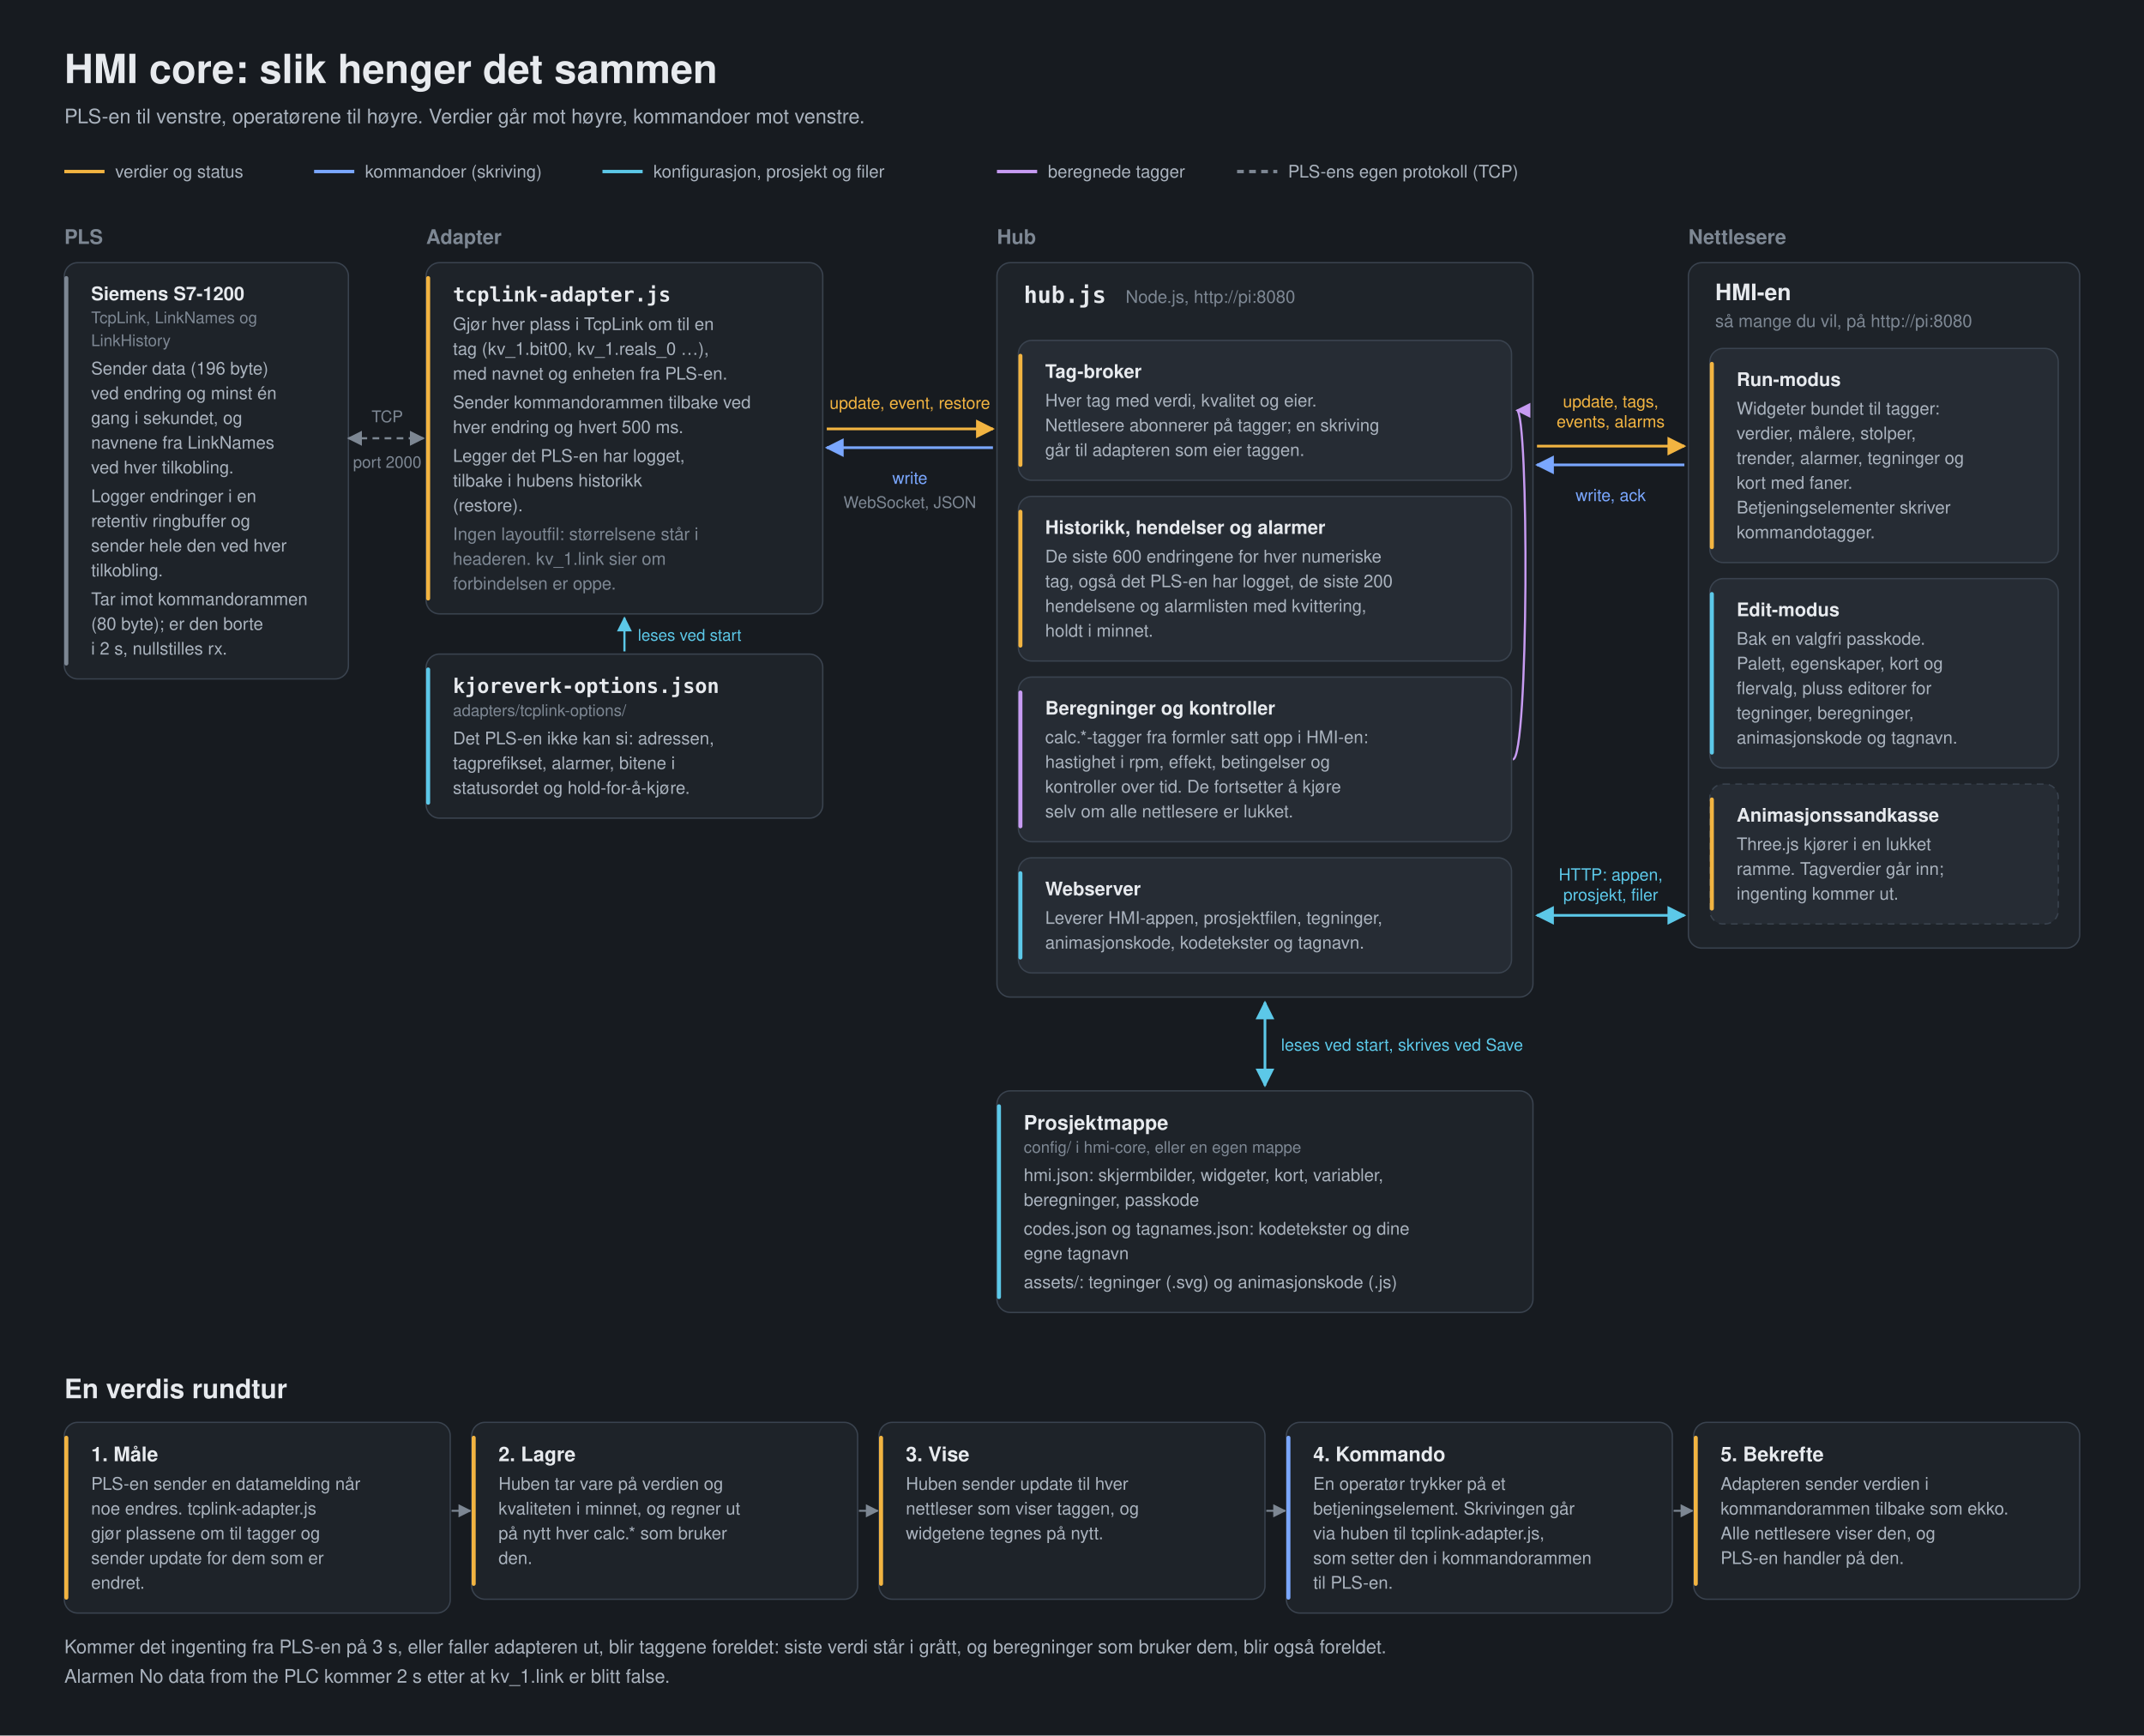
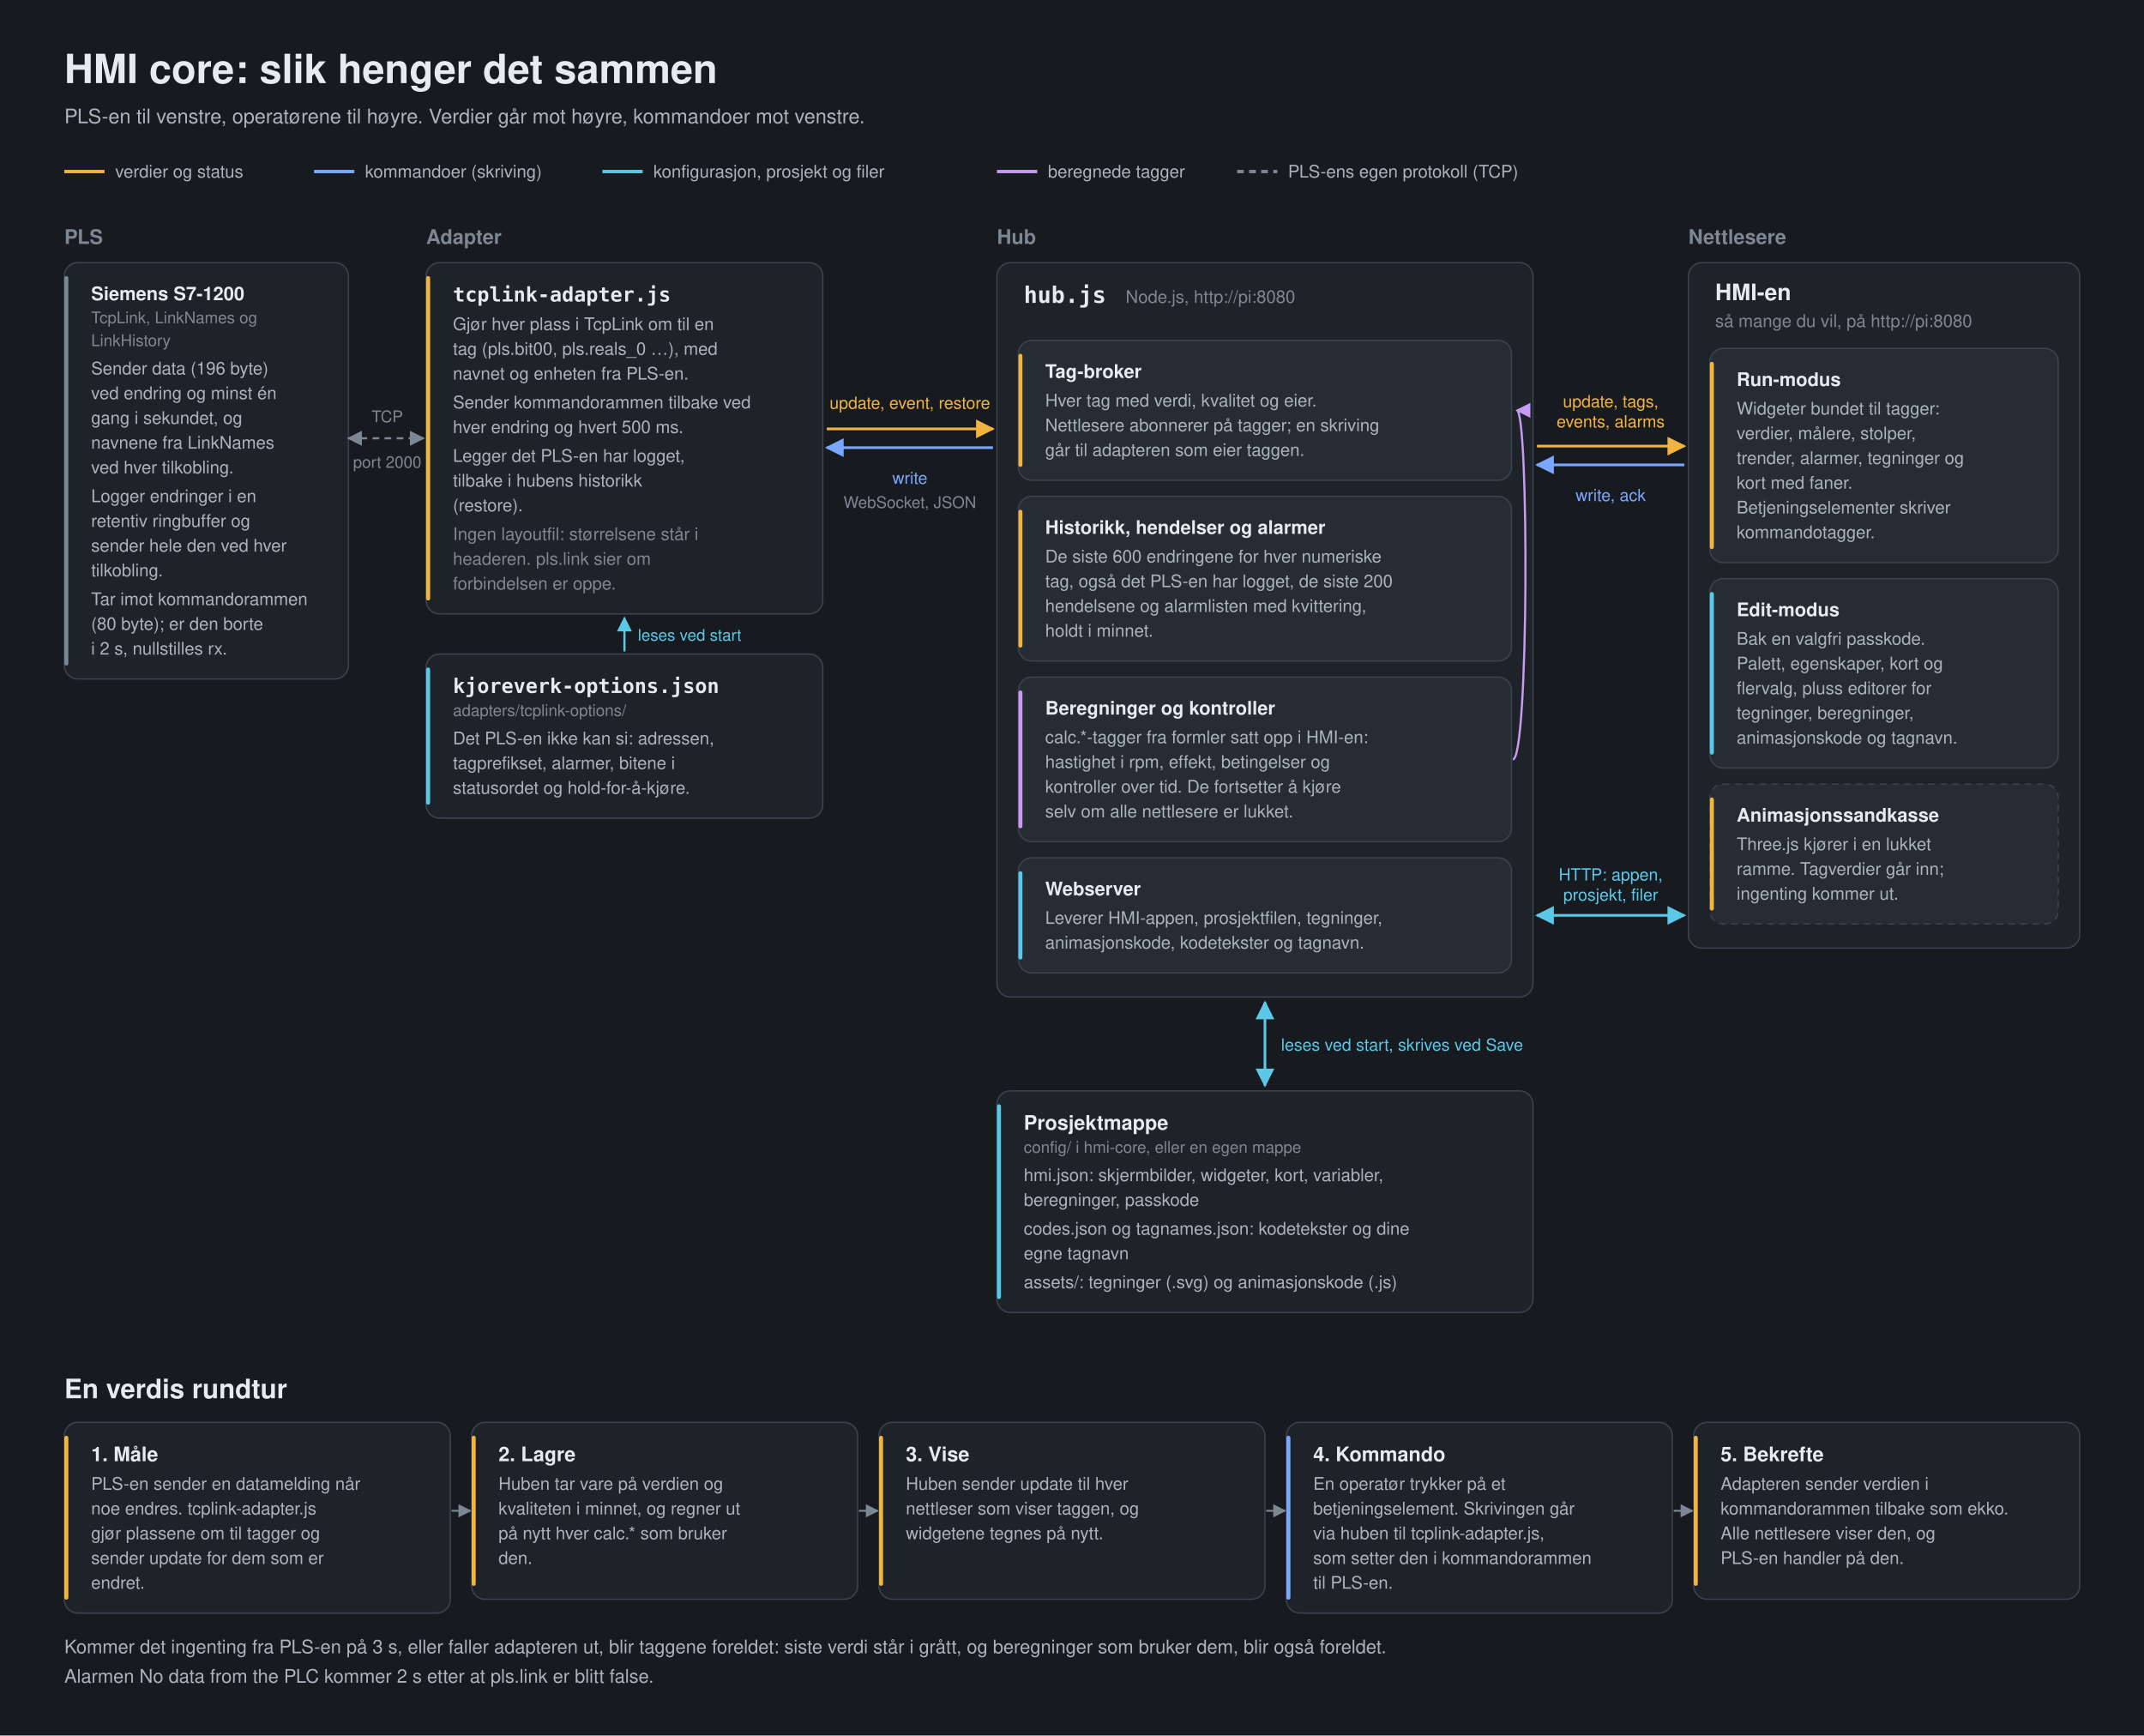
<svg xmlns="http://www.w3.org/2000/svg" width="1600" height="1295" viewBox="0 0 1600 1295" role="img" aria-labelledby="t">
  <defs>
    <marker id="e5cc8e8" viewBox="0 0 10 10" refX="9" refY="5" markerWidth="7" markerHeight="7" orient="auto">
      <path d="M0 0 L10 5 L0 10 z" fill="#5cc8e8" />
    </marker>
    <marker id="s5cc8e8" viewBox="0 0 10 10" refX="1" refY="5" markerWidth="7" markerHeight="7" orient="auto">
      <path d="M10 0 L0 5 L10 10 z" fill="#5cc8e8" />
    </marker>
    <marker id="e7aa7ff" viewBox="0 0 10 10" refX="9" refY="5" markerWidth="7" markerHeight="7" orient="auto">
      <path d="M0 0 L10 5 L0 10 z" fill="#7aa7ff" />
    </marker>
    <marker id="s7aa7ff" viewBox="0 0 10 10" refX="1" refY="5" markerWidth="7" markerHeight="7" orient="auto">
      <path d="M10 0 L0 5 L10 10 z" fill="#7aa7ff" />
    </marker>
    <marker id="e7d8793" viewBox="0 0 10 10" refX="9" refY="5" markerWidth="7" markerHeight="7" orient="auto">
      <path d="M0 0 L10 5 L0 10 z" fill="#7d8793" />
    </marker>
    <marker id="s7d8793" viewBox="0 0 10 10" refX="1" refY="5" markerWidth="7" markerHeight="7" orient="auto">
      <path d="M10 0 L0 5 L10 10 z" fill="#7d8793" />
    </marker>
    <marker id="ec79bf2" viewBox="0 0 10 10" refX="9" refY="5" markerWidth="7" markerHeight="7" orient="auto">
      <path d="M0 0 L10 5 L0 10 z" fill="#c79bf2" />
    </marker>
    <marker id="sc79bf2" viewBox="0 0 10 10" refX="1" refY="5" markerWidth="7" markerHeight="7" orient="auto">
      <path d="M10 0 L0 5 L10 10 z" fill="#c79bf2" />
    </marker>
    <marker id="ef2b441" viewBox="0 0 10 10" refX="9" refY="5" markerWidth="7" markerHeight="7" orient="auto">
      <path d="M0 0 L10 5 L0 10 z" fill="#f2b441" />
    </marker>
    <marker id="sf2b441" viewBox="0 0 10 10" refX="1" refY="5" markerWidth="7" markerHeight="7" orient="auto">
      <path d="M10 0 L0 5 L10 10 z" fill="#f2b441" />
    </marker>
  </defs>
  <rect width="1600" height="1295" fill="#171b20" />
  <text x="48" y="62" font-family="'Segoe UI', 'Helvetica Neue', Helvetica, Arial, 'DejaVu Sans', sans-serif" font-size="30" font-weight="600" fill="#e7eaee" text-anchor="start">HMI core: slik henger det sammen</text>
  <text x="48" y="92" font-family="'Segoe UI', 'Helvetica Neue', Helvetica, Arial, 'DejaVu Sans', sans-serif" font-size="15" font-weight="400" fill="#aab3be" text-anchor="start">PLS-en til venstre, operatørene til høyre. Verdier går mot høyre, kommandoer mot venstre.</text>
  <line x1="48" y1="128" x2="78" y2="128" stroke="#f2b441" stroke-width="2.5" />
  <text x="86" y="132.5" font-family="'Segoe UI', 'Helvetica Neue', Helvetica, Arial, 'DejaVu Sans', sans-serif" font-size="13" font-weight="400" fill="#aab3be" text-anchor="start">verdier og status</text>
  <line x1="234.4" y1="128" x2="264.4" y2="128" stroke="#7aa7ff" stroke-width="2.5" />
  <text x="272.4" y="132.5" font-family="'Segoe UI', 'Helvetica Neue', Helvetica, Arial, 'DejaVu Sans', sans-serif" font-size="13" font-weight="400" fill="#aab3be" text-anchor="start">kommandoer (skriving)</text>
  <line x1="449.6" y1="128" x2="479.6" y2="128" stroke="#5cc8e8" stroke-width="2.5" />
  <text x="487.6" y="132.5" font-family="'Segoe UI', 'Helvetica Neue', Helvetica, Arial, 'DejaVu Sans', sans-serif" font-size="13" font-weight="400" fill="#aab3be" text-anchor="start">konfigurasjon, prosjekt og filer</text>
  <line x1="744.0" y1="128" x2="774.0" y2="128" stroke="#c79bf2" stroke-width="2.5" />
  <text x="782.0" y="132.5" font-family="'Segoe UI', 'Helvetica Neue', Helvetica, Arial, 'DejaVu Sans', sans-serif" font-size="13" font-weight="400" fill="#aab3be" text-anchor="start">beregnede tagger</text>
  <line x1="923.2" y1="128" x2="953.2" y2="128" stroke="#7d8793" stroke-width="2.5" stroke-dasharray="5 4" />
  <text x="961.2" y="132.5" font-family="'Segoe UI', 'Helvetica Neue', Helvetica, Arial, 'DejaVu Sans', sans-serif" font-size="13" font-weight="400" fill="#aab3be" text-anchor="start">PLS-ens egen protokoll (TCP)</text>
  <text x="48" y="182" font-family="'Segoe UI', 'Helvetica Neue', Helvetica, Arial, 'DejaVu Sans', sans-serif" font-size="15" font-weight="600" fill="#7d8793" text-anchor="start">PLS</text>
  <text x="318" y="182" font-family="'Segoe UI', 'Helvetica Neue', Helvetica, Arial, 'DejaVu Sans', sans-serif" font-size="15" font-weight="600" fill="#7d8793" text-anchor="start">Adapter</text>
  <text x="744" y="182" font-family="'Segoe UI', 'Helvetica Neue', Helvetica, Arial, 'DejaVu Sans', sans-serif" font-size="15" font-weight="600" fill="#7d8793" text-anchor="start">Hub</text>
  <text x="1260" y="182" font-family="'Segoe UI', 'Helvetica Neue', Helvetica, Arial, 'DejaVu Sans', sans-serif" font-size="15" font-weight="600" fill="#7d8793" text-anchor="start">Nettlesere</text>
  <g class="box">
    <rect x="318" y="196" width="296" height="262.06" rx="10" fill="#1e2329" stroke="#3a434f" stroke-width="1" />
    <rect x="318" y="206" width="3" height="242.06" rx="1.5" fill="#f2b441" />
    <text x="338" y="225" font-family="Consolas, 'SF Mono', Menlo, 'DejaVu Sans Mono', monospace" font-size="15" font-weight="600" fill="#e7eaee" text-anchor="start">tcplink-adapter.js</text>
    <text x="338" y="246.3" font-family="'Segoe UI', 'Helvetica Neue', Helvetica, Arial, 'DejaVu Sans', sans-serif" font-size="13" font-weight="400" fill="#aab3be" text-anchor="start">Gjør hver plass i TcpLink om til en</text>
-     <text x="338" y="264.76" font-family="'Segoe UI', 'Helvetica Neue', Helvetica, Arial, 'DejaVu Sans', sans-serif" font-size="13" font-weight="400" fill="#aab3be" text-anchor="start">tag (kv_1.bit00, kv_1.reals_0 …),</text>
-     <text x="338" y="283.22" font-family="'Segoe UI', 'Helvetica Neue', Helvetica, Arial, 'DejaVu Sans', sans-serif" font-size="13" font-weight="400" fill="#aab3be" text-anchor="start">med navnet og enheten fra PLS-en.</text>
+     <text x="338" y="264.76" font-family="'Segoe UI', 'Helvetica Neue', Helvetica, Arial, 'DejaVu Sans', sans-serif" font-size="13" font-weight="400" fill="#aab3be" text-anchor="start">tag (pls.bit00, pls.reals_0 …), med</text>
+     <text x="338" y="283.22" font-family="'Segoe UI', 'Helvetica Neue', Helvetica, Arial, 'DejaVu Sans', sans-serif" font-size="13" font-weight="400" fill="#aab3be" text-anchor="start">navnet og enheten fra PLS-en.</text>
    <text x="338" y="304.68" font-family="'Segoe UI', 'Helvetica Neue', Helvetica, Arial, 'DejaVu Sans', sans-serif" font-size="13" font-weight="400" fill="#aab3be" text-anchor="start">Sender kommandorammen tilbake ved</text>
    <text x="338" y="323.14" font-family="'Segoe UI', 'Helvetica Neue', Helvetica, Arial, 'DejaVu Sans', sans-serif" font-size="13" font-weight="400" fill="#aab3be" text-anchor="start">hver endring og hvert 500 ms.</text>
    <text x="338" y="344.6" font-family="'Segoe UI', 'Helvetica Neue', Helvetica, Arial, 'DejaVu Sans', sans-serif" font-size="13" font-weight="400" fill="#aab3be" text-anchor="start">Legger det PLS-en har logget,</text>
    <text x="338" y="363.06" font-family="'Segoe UI', 'Helvetica Neue', Helvetica, Arial, 'DejaVu Sans', sans-serif" font-size="13" font-weight="400" fill="#aab3be" text-anchor="start">tilbake i hubens historikk</text>
    <text x="338" y="381.52" font-family="'Segoe UI', 'Helvetica Neue', Helvetica, Arial, 'DejaVu Sans', sans-serif" font-size="13" font-weight="400" fill="#aab3be" text-anchor="start">(restore).</text>
    <text x="338" y="402.98" font-family="'Segoe UI', 'Helvetica Neue', Helvetica, Arial, 'DejaVu Sans', sans-serif" font-size="13" font-weight="400" fill="#7d8793" text-anchor="start">Ingen layoutfil: størrelsene står i</text>
-     <text x="338" y="421.44" font-family="'Segoe UI', 'Helvetica Neue', Helvetica, Arial, 'DejaVu Sans', sans-serif" font-size="13" font-weight="400" fill="#7d8793" text-anchor="start">headeren. kv_1.link sier om</text>
+     <text x="338" y="421.44" font-family="'Segoe UI', 'Helvetica Neue', Helvetica, Arial, 'DejaVu Sans', sans-serif" font-size="13" font-weight="400" fill="#7d8793" text-anchor="start">headeren. pls.link sier om</text>
    <text x="338" y="439.9" font-family="'Segoe UI', 'Helvetica Neue', Helvetica, Arial, 'DejaVu Sans', sans-serif" font-size="13" font-weight="400" fill="#7d8793" text-anchor="start">forbindelsen er oppe.</text>
  </g>
  <g class="box">
    <rect x="318" y="488.06" width="296" height="122.42" rx="10" fill="#1e2329" stroke="#3a434f" stroke-width="1" />
    <rect x="318" y="498.06" width="3" height="102.42" rx="1.5" fill="#5cc8e8" />
    <text x="338" y="517.06" font-family="Consolas, 'SF Mono', Menlo, 'DejaVu Sans Mono', monospace" font-size="15" font-weight="600" fill="#e7eaee" text-anchor="start">kjoreverk-options.json</text>
    <text x="338" y="534.26" font-family="'Segoe UI', 'Helvetica Neue', Helvetica, Arial, 'DejaVu Sans', sans-serif" font-size="12" font-weight="400" fill="#7d8793" text-anchor="start">adapters/tcplink-options/</text>
    <text x="338" y="555.4" font-family="'Segoe UI', 'Helvetica Neue', Helvetica, Arial, 'DejaVu Sans', sans-serif" font-size="13" font-weight="400" fill="#aab3be" text-anchor="start">Det PLS-en ikke kan si: adressen,</text>
    <text x="338" y="573.86" font-family="'Segoe UI', 'Helvetica Neue', Helvetica, Arial, 'DejaVu Sans', sans-serif" font-size="13" font-weight="400" fill="#aab3be" text-anchor="start">tagprefikset, alarmer, bitene i</text>
    <text x="338" y="592.32" font-family="'Segoe UI', 'Helvetica Neue', Helvetica, Arial, 'DejaVu Sans', sans-serif" font-size="13" font-weight="400" fill="#aab3be" text-anchor="start">statusordet og hold-for-å-kjøre.</text>
  </g>
  <line x1="466.0" y1="486.06" x2="466.0" y2="461.06" stroke="#5cc8e8" stroke-width="1.6" marker-end="url(#e5cc8e8)" />
  <text x="476.0" y="478.06" font-family="'Segoe UI', 'Helvetica Neue', Helvetica, Arial, 'DejaVu Sans', sans-serif" font-size="12" font-weight="500" fill="#5cc8e8" text-anchor="start">leses ved start</text>
  <g class="box">
    <rect x="48" y="196" width="212" height="310.6" rx="10" fill="#1e2329" stroke="#3a434f" stroke-width="1" />
    <rect x="48" y="206" width="3" height="290.6" rx="1.5" fill="#7d8793" />
    <text x="68" y="224" font-family="'Segoe UI', 'Helvetica Neue', Helvetica, Arial, 'DejaVu Sans', sans-serif" font-size="14" font-weight="600" fill="#e7eaee" text-anchor="start">Siemens S7-1200</text>
    <text x="68" y="241.2" font-family="'Segoe UI', 'Helvetica Neue', Helvetica, Arial, 'DejaVu Sans', sans-serif" font-size="12" font-weight="400" fill="#7d8793" text-anchor="start">TcpLink, LinkNames og</text>
    <text x="68" y="258.24" font-family="'Segoe UI', 'Helvetica Neue', Helvetica, Arial, 'DejaVu Sans', sans-serif" font-size="12" font-weight="400" fill="#7d8793" text-anchor="start">LinkHistory</text>
    <text x="68" y="279.38" font-family="'Segoe UI', 'Helvetica Neue', Helvetica, Arial, 'DejaVu Sans', sans-serif" font-size="13" font-weight="400" fill="#aab3be" text-anchor="start">Sender data (196 byte)</text>
    <text x="68" y="297.84" font-family="'Segoe UI', 'Helvetica Neue', Helvetica, Arial, 'DejaVu Sans', sans-serif" font-size="13" font-weight="400" fill="#aab3be" text-anchor="start">ved endring og minst én</text>
    <text x="68" y="316.3" font-family="'Segoe UI', 'Helvetica Neue', Helvetica, Arial, 'DejaVu Sans', sans-serif" font-size="13" font-weight="400" fill="#aab3be" text-anchor="start">gang i sekundet, og</text>
    <text x="68" y="334.76" font-family="'Segoe UI', 'Helvetica Neue', Helvetica, Arial, 'DejaVu Sans', sans-serif" font-size="13" font-weight="400" fill="#aab3be" text-anchor="start">navnene fra LinkNames</text>
    <text x="68" y="353.22" font-family="'Segoe UI', 'Helvetica Neue', Helvetica, Arial, 'DejaVu Sans', sans-serif" font-size="13" font-weight="400" fill="#aab3be" text-anchor="start">ved hver tilkobling.</text>
    <text x="68" y="374.68" font-family="'Segoe UI', 'Helvetica Neue', Helvetica, Arial, 'DejaVu Sans', sans-serif" font-size="13" font-weight="400" fill="#aab3be" text-anchor="start">Logger endringer i en</text>
    <text x="68" y="393.14" font-family="'Segoe UI', 'Helvetica Neue', Helvetica, Arial, 'DejaVu Sans', sans-serif" font-size="13" font-weight="400" fill="#aab3be" text-anchor="start">retentiv ringbuffer og</text>
    <text x="68" y="411.6" font-family="'Segoe UI', 'Helvetica Neue', Helvetica, Arial, 'DejaVu Sans', sans-serif" font-size="13" font-weight="400" fill="#aab3be" text-anchor="start">sender hele den ved hver</text>
    <text x="68" y="430.06" font-family="'Segoe UI', 'Helvetica Neue', Helvetica, Arial, 'DejaVu Sans', sans-serif" font-size="13" font-weight="400" fill="#aab3be" text-anchor="start">tilkobling.</text>
    <text x="68" y="451.52" font-family="'Segoe UI', 'Helvetica Neue', Helvetica, Arial, 'DejaVu Sans', sans-serif" font-size="13" font-weight="400" fill="#aab3be" text-anchor="start">Tar imot kommandorammen</text>
    <text x="68" y="469.98" font-family="'Segoe UI', 'Helvetica Neue', Helvetica, Arial, 'DejaVu Sans', sans-serif" font-size="13" font-weight="400" fill="#aab3be" text-anchor="start">(80 byte); er den borte</text>
    <text x="68" y="488.44" font-family="'Segoe UI', 'Helvetica Neue', Helvetica, Arial, 'DejaVu Sans', sans-serif" font-size="13" font-weight="400" fill="#aab3be" text-anchor="start">i 2 s, nullstilles rx.</text>
  </g>
  <line x1="260" y1="327.03" x2="316" y2="327.03" stroke="#7d8793" stroke-width="1.6" stroke-dasharray="5 4" marker-end="url(#e7d8793)" marker-start="url(#s7d8793)" />
  <text x="289.0" y="315.03" font-family="'Segoe UI', 'Helvetica Neue', Helvetica, Arial, 'DejaVu Sans', sans-serif" font-size="12" font-weight="500" fill="#7d8793" text-anchor="middle">TCP</text>
  <text x="289.0" y="349.03" font-family="'Segoe UI', 'Helvetica Neue', Helvetica, Arial, 'DejaVu Sans', sans-serif" font-size="12" font-weight="400" fill="#7d8793" text-anchor="middle">port 2000</text>
  <g class="box">
    <rect x="744" y="196" width="400" height="547.98" rx="10" fill="#1e2329" stroke="#3a434f" stroke-width="1" />
    <text x="764" y="226" font-family="Consolas, 'SF Mono', Menlo, 'DejaVu Sans Mono', monospace" font-size="17" font-weight="600" fill="#e7eaee" text-anchor="start">hub.js</text>
    <text x="840" y="226" font-family="'Segoe UI', 'Helvetica Neue', Helvetica, Arial, 'DejaVu Sans', sans-serif" font-size="13" font-weight="400" fill="#7d8793" text-anchor="start">Node.js, http://pi:8080</text>
  </g>
  <g class="box">
    <rect x="760" y="254" width="368" height="104.38" rx="10" fill="#262c34" stroke="#3a434f" stroke-width="1" />
    <rect x="760" y="264" width="3" height="84.38" rx="1.5" fill="#f2b441" />
    <text x="780" y="282" font-family="'Segoe UI', 'Helvetica Neue', Helvetica, Arial, 'DejaVu Sans', sans-serif" font-size="14" font-weight="600" fill="#e7eaee" text-anchor="start">Tag-broker</text>
    <text x="780" y="303.3" font-family="'Segoe UI', 'Helvetica Neue', Helvetica, Arial, 'DejaVu Sans', sans-serif" font-size="13" font-weight="400" fill="#aab3be" text-anchor="start">Hver tag med verdi, kvalitet og eier.</text>
    <text x="780" y="321.76" font-family="'Segoe UI', 'Helvetica Neue', Helvetica, Arial, 'DejaVu Sans', sans-serif" font-size="13" font-weight="400" fill="#aab3be" text-anchor="start">Nettlesere abonnerer på tagger; en skriving</text>
    <text x="780" y="340.22" font-family="'Segoe UI', 'Helvetica Neue', Helvetica, Arial, 'DejaVu Sans', sans-serif" font-size="13" font-weight="400" fill="#aab3be" text-anchor="start">går til adapteren som eier taggen.</text>
  </g>
  <g class="box">
    <rect x="760" y="370.38" width="368" height="122.84" rx="10" fill="#262c34" stroke="#3a434f" stroke-width="1" />
    <rect x="760" y="380.38" width="3" height="102.84" rx="1.5" fill="#f2b441" />
    <text x="780" y="398.38" font-family="'Segoe UI', 'Helvetica Neue', Helvetica, Arial, 'DejaVu Sans', sans-serif" font-size="14" font-weight="600" fill="#e7eaee" text-anchor="start">Historikk, hendelser og alarmer</text>
    <text x="780" y="419.68" font-family="'Segoe UI', 'Helvetica Neue', Helvetica, Arial, 'DejaVu Sans', sans-serif" font-size="13" font-weight="400" fill="#aab3be" text-anchor="start">De siste 600 endringene for hver numeriske</text>
    <text x="780" y="438.14" font-family="'Segoe UI', 'Helvetica Neue', Helvetica, Arial, 'DejaVu Sans', sans-serif" font-size="13" font-weight="400" fill="#aab3be" text-anchor="start">tag, også det PLS-en har logget, de siste 200</text>
    <text x="780" y="456.6" font-family="'Segoe UI', 'Helvetica Neue', Helvetica, Arial, 'DejaVu Sans', sans-serif" font-size="13" font-weight="400" fill="#aab3be" text-anchor="start">hendelsene og alarmlisten med kvittering,</text>
    <text x="780" y="475.06" font-family="'Segoe UI', 'Helvetica Neue', Helvetica, Arial, 'DejaVu Sans', sans-serif" font-size="13" font-weight="400" fill="#aab3be" text-anchor="start">holdt i minnet.</text>
  </g>
  <g class="box">
    <rect x="760" y="505.22" width="368" height="122.84" rx="10" fill="#262c34" stroke="#3a434f" stroke-width="1" />
    <rect x="760" y="515.22" width="3" height="102.84" rx="1.5" fill="#c79bf2" />
    <text x="780" y="533.22" font-family="'Segoe UI', 'Helvetica Neue', Helvetica, Arial, 'DejaVu Sans', sans-serif" font-size="14" font-weight="600" fill="#e7eaee" text-anchor="start">Beregninger og kontroller</text>
    <text x="780" y="554.52" font-family="'Segoe UI', 'Helvetica Neue', Helvetica, Arial, 'DejaVu Sans', sans-serif" font-size="13" font-weight="400" fill="#aab3be" text-anchor="start">calc.*-tagger fra formler satt opp i HMI-en:</text>
    <text x="780" y="572.98" font-family="'Segoe UI', 'Helvetica Neue', Helvetica, Arial, 'DejaVu Sans', sans-serif" font-size="13" font-weight="400" fill="#aab3be" text-anchor="start">hastighet i rpm, effekt, betingelser og</text>
    <text x="780" y="591.44" font-family="'Segoe UI', 'Helvetica Neue', Helvetica, Arial, 'DejaVu Sans', sans-serif" font-size="13" font-weight="400" fill="#aab3be" text-anchor="start">kontroller over tid. De fortsetter å kjøre</text>
    <text x="780" y="609.9" font-family="'Segoe UI', 'Helvetica Neue', Helvetica, Arial, 'DejaVu Sans', sans-serif" font-size="13" font-weight="400" fill="#aab3be" text-anchor="start">selv om alle nettlesere er lukket.</text>
  </g>
  <g class="box">
    <rect x="760" y="640.06" width="368" height="85.92" rx="10" fill="#262c34" stroke="#3a434f" stroke-width="1" />
    <rect x="760" y="650.06" width="3" height="65.92" rx="1.5" fill="#5cc8e8" />
    <text x="780" y="668.06" font-family="'Segoe UI', 'Helvetica Neue', Helvetica, Arial, 'DejaVu Sans', sans-serif" font-size="14" font-weight="600" fill="#e7eaee" text-anchor="start">Webserver</text>
    <text x="780" y="689.36" font-family="'Segoe UI', 'Helvetica Neue', Helvetica, Arial, 'DejaVu Sans', sans-serif" font-size="13" font-weight="400" fill="#aab3be" text-anchor="start">Leverer HMI-appen, prosjektfilen, tegninger,</text>
    <text x="780" y="707.82" font-family="'Segoe UI', 'Helvetica Neue', Helvetica, Arial, 'DejaVu Sans', sans-serif" font-size="13" font-weight="400" fill="#aab3be" text-anchor="start">animasjonskode, kodetekster og tagnavn.</text>
  </g>
  <g class="box">
    <rect x="744" y="813.98" width="400" height="165.34" rx="10" fill="#1e2329" stroke="#3a434f" stroke-width="1" />
    <rect x="744" y="823.98" width="3" height="145.34" rx="1.5" fill="#5cc8e8" />
    <text x="764" y="842.98" font-family="'Segoe UI', 'Helvetica Neue', Helvetica, Arial, 'DejaVu Sans', sans-serif" font-size="15" font-weight="600" fill="#e7eaee" text-anchor="start">Prosjektmappe</text>
    <text x="764" y="860.18" font-family="'Segoe UI', 'Helvetica Neue', Helvetica, Arial, 'DejaVu Sans', sans-serif" font-size="12" font-weight="400" fill="#7d8793" text-anchor="start">config/ i hmi-core, eller en egen mappe</text>
    <text x="764" y="881.32" font-family="'Segoe UI', 'Helvetica Neue', Helvetica, Arial, 'DejaVu Sans', sans-serif" font-size="13" font-weight="400" fill="#aab3be" text-anchor="start">hmi.json: skjermbilder, widgeter, kort, variabler,</text>
    <text x="764" y="899.78" font-family="'Segoe UI', 'Helvetica Neue', Helvetica, Arial, 'DejaVu Sans', sans-serif" font-size="13" font-weight="400" fill="#aab3be" text-anchor="start">beregninger, passkode</text>
    <text x="764" y="921.24" font-family="'Segoe UI', 'Helvetica Neue', Helvetica, Arial, 'DejaVu Sans', sans-serif" font-size="13" font-weight="400" fill="#aab3be" text-anchor="start">codes.json og tagnames.json: kodetekster og dine</text>
    <text x="764" y="939.7" font-family="'Segoe UI', 'Helvetica Neue', Helvetica, Arial, 'DejaVu Sans', sans-serif" font-size="13" font-weight="400" fill="#aab3be" text-anchor="start">egne tagnavn</text>
    <text x="764" y="961.16" font-family="'Segoe UI', 'Helvetica Neue', Helvetica, Arial, 'DejaVu Sans', sans-serif" font-size="13" font-weight="400" fill="#aab3be" text-anchor="start">assets/: tegninger (.svg) og animasjonskode (.js)</text>
  </g>
  <line x1="944.0" y1="747.98" x2="944.0" y2="809.98" stroke="#5cc8e8" stroke-width="2" marker-end="url(#e5cc8e8)" marker-start="url(#s5cc8e8)" />
  <text x="956.0" y="783.98" font-family="'Segoe UI', 'Helvetica Neue', Helvetica, Arial, 'DejaVu Sans', sans-serif" font-size="12.5" font-weight="500" fill="#5cc8e8" text-anchor="start">leses ved start, skrives ved Save</text>
  <g class="box">
    <rect x="1260" y="196" width="292" height="511.44" rx="10" fill="#1e2329" stroke="#3a434f" stroke-width="1" />
    <text x="1280" y="224" font-family="'Segoe UI', 'Helvetica Neue', Helvetica, Arial, 'DejaVu Sans', sans-serif" font-size="17" font-weight="600" fill="#e7eaee" text-anchor="start">HMI-en</text>
    <text x="1280" y="244" font-family="'Segoe UI', 'Helvetica Neue', Helvetica, Arial, 'DejaVu Sans', sans-serif" font-size="13" font-weight="400" fill="#7d8793" text-anchor="start">så mange du vil, på http://pi:8080</text>
  </g>
  <g class="box">
    <rect x="1276" y="260" width="260" height="159.76" rx="10" fill="#262c34" stroke="#3a434f" stroke-width="1" />
    <rect x="1276" y="270" width="3" height="139.76" rx="1.5" fill="#f2b441" />
    <text x="1296" y="288" font-family="'Segoe UI', 'Helvetica Neue', Helvetica, Arial, 'DejaVu Sans', sans-serif" font-size="14" font-weight="600" fill="#e7eaee" text-anchor="start">Run-modus</text>
    <text x="1296" y="309.3" font-family="'Segoe UI', 'Helvetica Neue', Helvetica, Arial, 'DejaVu Sans', sans-serif" font-size="13" font-weight="400" fill="#aab3be" text-anchor="start">Widgeter bundet til tagger:</text>
    <text x="1296" y="327.76" font-family="'Segoe UI', 'Helvetica Neue', Helvetica, Arial, 'DejaVu Sans', sans-serif" font-size="13" font-weight="400" fill="#aab3be" text-anchor="start">verdier, målere, stolper,</text>
    <text x="1296" y="346.22" font-family="'Segoe UI', 'Helvetica Neue', Helvetica, Arial, 'DejaVu Sans', sans-serif" font-size="13" font-weight="400" fill="#aab3be" text-anchor="start">trender, alarmer, tegninger og</text>
    <text x="1296" y="364.68" font-family="'Segoe UI', 'Helvetica Neue', Helvetica, Arial, 'DejaVu Sans', sans-serif" font-size="13" font-weight="400" fill="#aab3be" text-anchor="start">kort med faner.</text>
    <text x="1296" y="383.14" font-family="'Segoe UI', 'Helvetica Neue', Helvetica, Arial, 'DejaVu Sans', sans-serif" font-size="13" font-weight="400" fill="#aab3be" text-anchor="start">Betjeningselementer skriver</text>
    <text x="1296" y="401.6" font-family="'Segoe UI', 'Helvetica Neue', Helvetica, Arial, 'DejaVu Sans', sans-serif" font-size="13" font-weight="400" fill="#aab3be" text-anchor="start">kommandotagger.</text>
  </g>
  <g class="box">
    <rect x="1276" y="431.76" width="260" height="141.3" rx="10" fill="#262c34" stroke="#3a434f" stroke-width="1" />
    <rect x="1276" y="441.76" width="3" height="121.3" rx="1.5" fill="#5cc8e8" />
    <text x="1296" y="459.76" font-family="'Segoe UI', 'Helvetica Neue', Helvetica, Arial, 'DejaVu Sans', sans-serif" font-size="14" font-weight="600" fill="#e7eaee" text-anchor="start">Edit-modus</text>
    <text x="1296" y="481.06" font-family="'Segoe UI', 'Helvetica Neue', Helvetica, Arial, 'DejaVu Sans', sans-serif" font-size="13" font-weight="400" fill="#aab3be" text-anchor="start">Bak en valgfri passkode.</text>
    <text x="1296" y="499.52" font-family="'Segoe UI', 'Helvetica Neue', Helvetica, Arial, 'DejaVu Sans', sans-serif" font-size="13" font-weight="400" fill="#aab3be" text-anchor="start">Palett, egenskaper, kort og</text>
    <text x="1296" y="517.98" font-family="'Segoe UI', 'Helvetica Neue', Helvetica, Arial, 'DejaVu Sans', sans-serif" font-size="13" font-weight="400" fill="#aab3be" text-anchor="start">flervalg, pluss editorer for</text>
    <text x="1296" y="536.44" font-family="'Segoe UI', 'Helvetica Neue', Helvetica, Arial, 'DejaVu Sans', sans-serif" font-size="13" font-weight="400" fill="#aab3be" text-anchor="start">tegninger, beregninger,</text>
    <text x="1296" y="554.9" font-family="'Segoe UI', 'Helvetica Neue', Helvetica, Arial, 'DejaVu Sans', sans-serif" font-size="13" font-weight="400" fill="#aab3be" text-anchor="start">animasjonskode og tagnavn.</text>
  </g>
  <g class="box">
    <rect x="1276" y="585.06" width="260" height="104.38" rx="10" fill="#262c34" stroke="#3a434f" stroke-width="1" stroke-dasharray="5 4" />
    <rect x="1276" y="595.06" width="3" height="84.38" rx="1.5" fill="#f2b441" />
    <text x="1296" y="613.06" font-family="'Segoe UI', 'Helvetica Neue', Helvetica, Arial, 'DejaVu Sans', sans-serif" font-size="14" font-weight="600" fill="#e7eaee" text-anchor="start">Animasjonssandkasse</text>
    <text x="1296" y="634.36" font-family="'Segoe UI', 'Helvetica Neue', Helvetica, Arial, 'DejaVu Sans', sans-serif" font-size="13" font-weight="400" fill="#aab3be" text-anchor="start">Three.js kjører i en lukket</text>
    <text x="1296" y="652.82" font-family="'Segoe UI', 'Helvetica Neue', Helvetica, Arial, 'DejaVu Sans', sans-serif" font-size="13" font-weight="400" fill="#aab3be" text-anchor="start">ramme. Tagverdier går inn;</text>
    <text x="1296" y="671.28" font-family="'Segoe UI', 'Helvetica Neue', Helvetica, Arial, 'DejaVu Sans', sans-serif" font-size="13" font-weight="400" fill="#aab3be" text-anchor="start">ingenting kommer ut.</text>
  </g>
  <line x1="617" y1="320.03" x2="741" y2="320.03" stroke="#f2b441" stroke-width="2" marker-end="url(#ef2b441)" />
  <line x1="741" y1="334.03" x2="617" y2="334.03" stroke="#7aa7ff" stroke-width="2" marker-end="url(#e7aa7ff)" />
  <text x="679.0" y="305.03" font-family="'Segoe UI', 'Helvetica Neue', Helvetica, Arial, 'DejaVu Sans', sans-serif" font-size="12.5" font-weight="500" fill="#f2b441" text-anchor="middle">update, event, restore</text>
  <text x="679.0" y="361.03" font-family="'Segoe UI', 'Helvetica Neue', Helvetica, Arial, 'DejaVu Sans', sans-serif" font-size="12.5" font-weight="500" fill="#7aa7ff" text-anchor="middle">write</text>
  <text x="679.0" y="379.03" font-family="'Segoe UI', 'Helvetica Neue', Helvetica, Arial, 'DejaVu Sans', sans-serif" font-size="12" font-weight="400" fill="#7d8793" text-anchor="middle">WebSocket, JSON</text>
  <line x1="1147" y1="332.88" x2="1257" y2="332.88" stroke="#f2b441" stroke-width="2" marker-end="url(#ef2b441)" />
  <line x1="1257" y1="346.88" x2="1147" y2="346.88" stroke="#7aa7ff" stroke-width="2" marker-end="url(#e7aa7ff)" />
  <text x="1202.0" y="303.88" font-family="'Segoe UI', 'Helvetica Neue', Helvetica, Arial, 'DejaVu Sans', sans-serif" font-size="12.5" font-weight="500" fill="#f2b441" text-anchor="middle">update, tags,</text>
  <text x="1202.0" y="318.88" font-family="'Segoe UI', 'Helvetica Neue', Helvetica, Arial, 'DejaVu Sans', sans-serif" font-size="12.5" font-weight="500" fill="#f2b441" text-anchor="middle">events, alarms</text>
  <text x="1202.0" y="373.88" font-family="'Segoe UI', 'Helvetica Neue', Helvetica, Arial, 'DejaVu Sans', sans-serif" font-size="12.5" font-weight="500" fill="#7aa7ff" text-anchor="middle">write, ack</text>
  <line x1="1147" y1="683.02" x2="1257" y2="683.02" stroke="#5cc8e8" stroke-width="2" marker-end="url(#e5cc8e8)" marker-start="url(#s5cc8e8)" />
  <text x="1202.0" y="657.02" font-family="'Segoe UI', 'Helvetica Neue', Helvetica, Arial, 'DejaVu Sans', sans-serif" font-size="12.5" font-weight="500" fill="#5cc8e8" text-anchor="middle">HTTP: appen,</text>
  <text x="1202.0" y="672.02" font-family="'Segoe UI', 'Helvetica Neue', Helvetica, Arial, 'DejaVu Sans', sans-serif" font-size="12.5" font-weight="500" fill="#5cc8e8" text-anchor="middle">prosjekt, filer</text>
  <path d="M1129 566.64 C 1141 566.64, 1141 306.19, 1132 306.19" fill="none" stroke="#c79bf2" stroke-width="1.6" marker-end="url(#ec79bf2)" />
  <text x="48" y="1043.32" font-family="'Segoe UI', 'Helvetica Neue', Helvetica, Arial, 'DejaVu Sans', sans-serif" font-size="20" font-weight="600" fill="#e7eaee" text-anchor="start">En verdis rundtur</text>
  <g class="box">
    <rect x="48" y="1061.32" width="288" height="142.3" rx="10" fill="#1e2329" stroke="#3a434f" stroke-width="1" />
    <rect x="48" y="1071.32" width="3" height="122.3" rx="1.5" fill="#f2b441" />
    <text x="68" y="1090.32" font-family="'Segoe UI', 'Helvetica Neue', Helvetica, Arial, 'DejaVu Sans', sans-serif" font-size="15" font-weight="600" fill="#e7eaee" text-anchor="start">1. Måle</text>
    <text x="68" y="1111.62" font-family="'Segoe UI', 'Helvetica Neue', Helvetica, Arial, 'DejaVu Sans', sans-serif" font-size="13" font-weight="400" fill="#aab3be" text-anchor="start">PLS-en sender en datamelding når</text>
    <text x="68" y="1130.08" font-family="'Segoe UI', 'Helvetica Neue', Helvetica, Arial, 'DejaVu Sans', sans-serif" font-size="13" font-weight="400" fill="#aab3be" text-anchor="start">noe endres. tcplink-adapter.js</text>
    <text x="68" y="1148.54" font-family="'Segoe UI', 'Helvetica Neue', Helvetica, Arial, 'DejaVu Sans', sans-serif" font-size="13" font-weight="400" fill="#aab3be" text-anchor="start">gjør plassene om til tagger og</text>
    <text x="68" y="1167" font-family="'Segoe UI', 'Helvetica Neue', Helvetica, Arial, 'DejaVu Sans', sans-serif" font-size="13" font-weight="400" fill="#aab3be" text-anchor="start">sender update for dem som er</text>
    <text x="68" y="1185.46" font-family="'Segoe UI', 'Helvetica Neue', Helvetica, Arial, 'DejaVu Sans', sans-serif" font-size="13" font-weight="400" fill="#aab3be" text-anchor="start">endret.</text>
  </g>
  <line x1="337" y1="1127.32" x2="351" y2="1127.32" stroke="#7d8793" stroke-width="1.4" marker-end="url(#e7d8793)" />
  <g class="box">
    <rect x="352" y="1061.32" width="288" height="132" rx="10" fill="#1e2329" stroke="#3a434f" stroke-width="1" />
    <rect x="352" y="1071.32" width="3" height="112" rx="1.5" fill="#f2b441" />
    <text x="372" y="1090.32" font-family="'Segoe UI', 'Helvetica Neue', Helvetica, Arial, 'DejaVu Sans', sans-serif" font-size="15" font-weight="600" fill="#e7eaee" text-anchor="start">2. Lagre</text>
    <text x="372" y="1111.62" font-family="'Segoe UI', 'Helvetica Neue', Helvetica, Arial, 'DejaVu Sans', sans-serif" font-size="13" font-weight="400" fill="#aab3be" text-anchor="start">Huben tar vare på verdien og</text>
    <text x="372" y="1130.08" font-family="'Segoe UI', 'Helvetica Neue', Helvetica, Arial, 'DejaVu Sans', sans-serif" font-size="13" font-weight="400" fill="#aab3be" text-anchor="start">kvaliteten i minnet, og regner ut</text>
    <text x="372" y="1148.54" font-family="'Segoe UI', 'Helvetica Neue', Helvetica, Arial, 'DejaVu Sans', sans-serif" font-size="13" font-weight="400" fill="#aab3be" text-anchor="start">på nytt hver calc.* som bruker</text>
    <text x="372" y="1167" font-family="'Segoe UI', 'Helvetica Neue', Helvetica, Arial, 'DejaVu Sans', sans-serif" font-size="13" font-weight="400" fill="#aab3be" text-anchor="start">den.</text>
  </g>
  <line x1="641" y1="1127.32" x2="655" y2="1127.32" stroke="#7d8793" stroke-width="1.4" marker-end="url(#e7d8793)" />
  <g class="box">
    <rect x="656" y="1061.32" width="288" height="132" rx="10" fill="#1e2329" stroke="#3a434f" stroke-width="1" />
    <rect x="656" y="1071.32" width="3" height="112" rx="1.5" fill="#f2b441" />
    <text x="676" y="1090.32" font-family="'Segoe UI', 'Helvetica Neue', Helvetica, Arial, 'DejaVu Sans', sans-serif" font-size="15" font-weight="600" fill="#e7eaee" text-anchor="start">3. Vise</text>
    <text x="676" y="1111.62" font-family="'Segoe UI', 'Helvetica Neue', Helvetica, Arial, 'DejaVu Sans', sans-serif" font-size="13" font-weight="400" fill="#aab3be" text-anchor="start">Huben sender update til hver</text>
    <text x="676" y="1130.08" font-family="'Segoe UI', 'Helvetica Neue', Helvetica, Arial, 'DejaVu Sans', sans-serif" font-size="13" font-weight="400" fill="#aab3be" text-anchor="start">nettleser som viser taggen, og</text>
    <text x="676" y="1148.54" font-family="'Segoe UI', 'Helvetica Neue', Helvetica, Arial, 'DejaVu Sans', sans-serif" font-size="13" font-weight="400" fill="#aab3be" text-anchor="start">widgetene tegnes på nytt.</text>
  </g>
  <line x1="945" y1="1127.32" x2="959" y2="1127.32" stroke="#7d8793" stroke-width="1.4" marker-end="url(#e7d8793)" />
  <g class="box">
    <rect x="960" y="1061.32" width="288" height="142.3" rx="10" fill="#1e2329" stroke="#3a434f" stroke-width="1" />
    <rect x="960" y="1071.32" width="3" height="122.3" rx="1.5" fill="#7aa7ff" />
    <text x="980" y="1090.32" font-family="'Segoe UI', 'Helvetica Neue', Helvetica, Arial, 'DejaVu Sans', sans-serif" font-size="15" font-weight="600" fill="#e7eaee" text-anchor="start">4. Kommando</text>
    <text x="980" y="1111.62" font-family="'Segoe UI', 'Helvetica Neue', Helvetica, Arial, 'DejaVu Sans', sans-serif" font-size="13" font-weight="400" fill="#aab3be" text-anchor="start">En operatør trykker på et</text>
    <text x="980" y="1130.08" font-family="'Segoe UI', 'Helvetica Neue', Helvetica, Arial, 'DejaVu Sans', sans-serif" font-size="13" font-weight="400" fill="#aab3be" text-anchor="start">betjeningselement. Skrivingen går</text>
    <text x="980" y="1148.54" font-family="'Segoe UI', 'Helvetica Neue', Helvetica, Arial, 'DejaVu Sans', sans-serif" font-size="13" font-weight="400" fill="#aab3be" text-anchor="start">via huben til tcplink-adapter.js,</text>
    <text x="980" y="1167" font-family="'Segoe UI', 'Helvetica Neue', Helvetica, Arial, 'DejaVu Sans', sans-serif" font-size="13" font-weight="400" fill="#aab3be" text-anchor="start">som setter den i kommandorammen</text>
    <text x="980" y="1185.46" font-family="'Segoe UI', 'Helvetica Neue', Helvetica, Arial, 'DejaVu Sans', sans-serif" font-size="13" font-weight="400" fill="#aab3be" text-anchor="start">til PLS-en.</text>
  </g>
  <line x1="1249" y1="1127.32" x2="1263" y2="1127.32" stroke="#7d8793" stroke-width="1.4" marker-end="url(#e7d8793)" />
  <g class="box">
    <rect x="1264" y="1061.32" width="288" height="132" rx="10" fill="#1e2329" stroke="#3a434f" stroke-width="1" />
    <rect x="1264" y="1071.32" width="3" height="112" rx="1.5" fill="#f2b441" />
    <text x="1284" y="1090.32" font-family="'Segoe UI', 'Helvetica Neue', Helvetica, Arial, 'DejaVu Sans', sans-serif" font-size="15" font-weight="600" fill="#e7eaee" text-anchor="start">5. Bekrefte</text>
    <text x="1284" y="1111.62" font-family="'Segoe UI', 'Helvetica Neue', Helvetica, Arial, 'DejaVu Sans', sans-serif" font-size="13" font-weight="400" fill="#aab3be" text-anchor="start">Adapteren sender verdien i</text>
    <text x="1284" y="1130.08" font-family="'Segoe UI', 'Helvetica Neue', Helvetica, Arial, 'DejaVu Sans', sans-serif" font-size="13" font-weight="400" fill="#aab3be" text-anchor="start">kommandorammen tilbake som ekko.</text>
    <text x="1284" y="1148.54" font-family="'Segoe UI', 'Helvetica Neue', Helvetica, Arial, 'DejaVu Sans', sans-serif" font-size="13" font-weight="400" fill="#aab3be" text-anchor="start">Alle nettlesere viser den, og</text>
    <text x="1284" y="1167" font-family="'Segoe UI', 'Helvetica Neue', Helvetica, Arial, 'DejaVu Sans', sans-serif" font-size="13" font-weight="400" fill="#aab3be" text-anchor="start">PLS-en handler på den.</text>
  </g>
  <text x="48" y="1233.62" font-family="'Segoe UI', 'Helvetica Neue', Helvetica, Arial, 'DejaVu Sans', sans-serif" font-size="14" font-weight="400" fill="#aab3be" text-anchor="start">Kommer det ingenting fra PLS-en på 3 s, eller faller adapteren ut, blir taggene foreldet: siste verdi står i grått, og beregninger som bruker dem, blir også foreldet.</text>
-   <text x="48" y="1255.62" font-family="'Segoe UI', 'Helvetica Neue', Helvetica, Arial, 'DejaVu Sans', sans-serif" font-size="14" font-weight="400" fill="#aab3be" text-anchor="start">Alarmen No data from the PLC kommer 2 s etter at kv_1.link er blitt false.</text>
+   <text x="48" y="1255.62" font-family="'Segoe UI', 'Helvetica Neue', Helvetica, Arial, 'DejaVu Sans', sans-serif" font-size="14" font-weight="400" fill="#aab3be" text-anchor="start">Alarmen No data from the PLC kommer 2 s etter at pls.link er blitt false.</text>
</svg>
